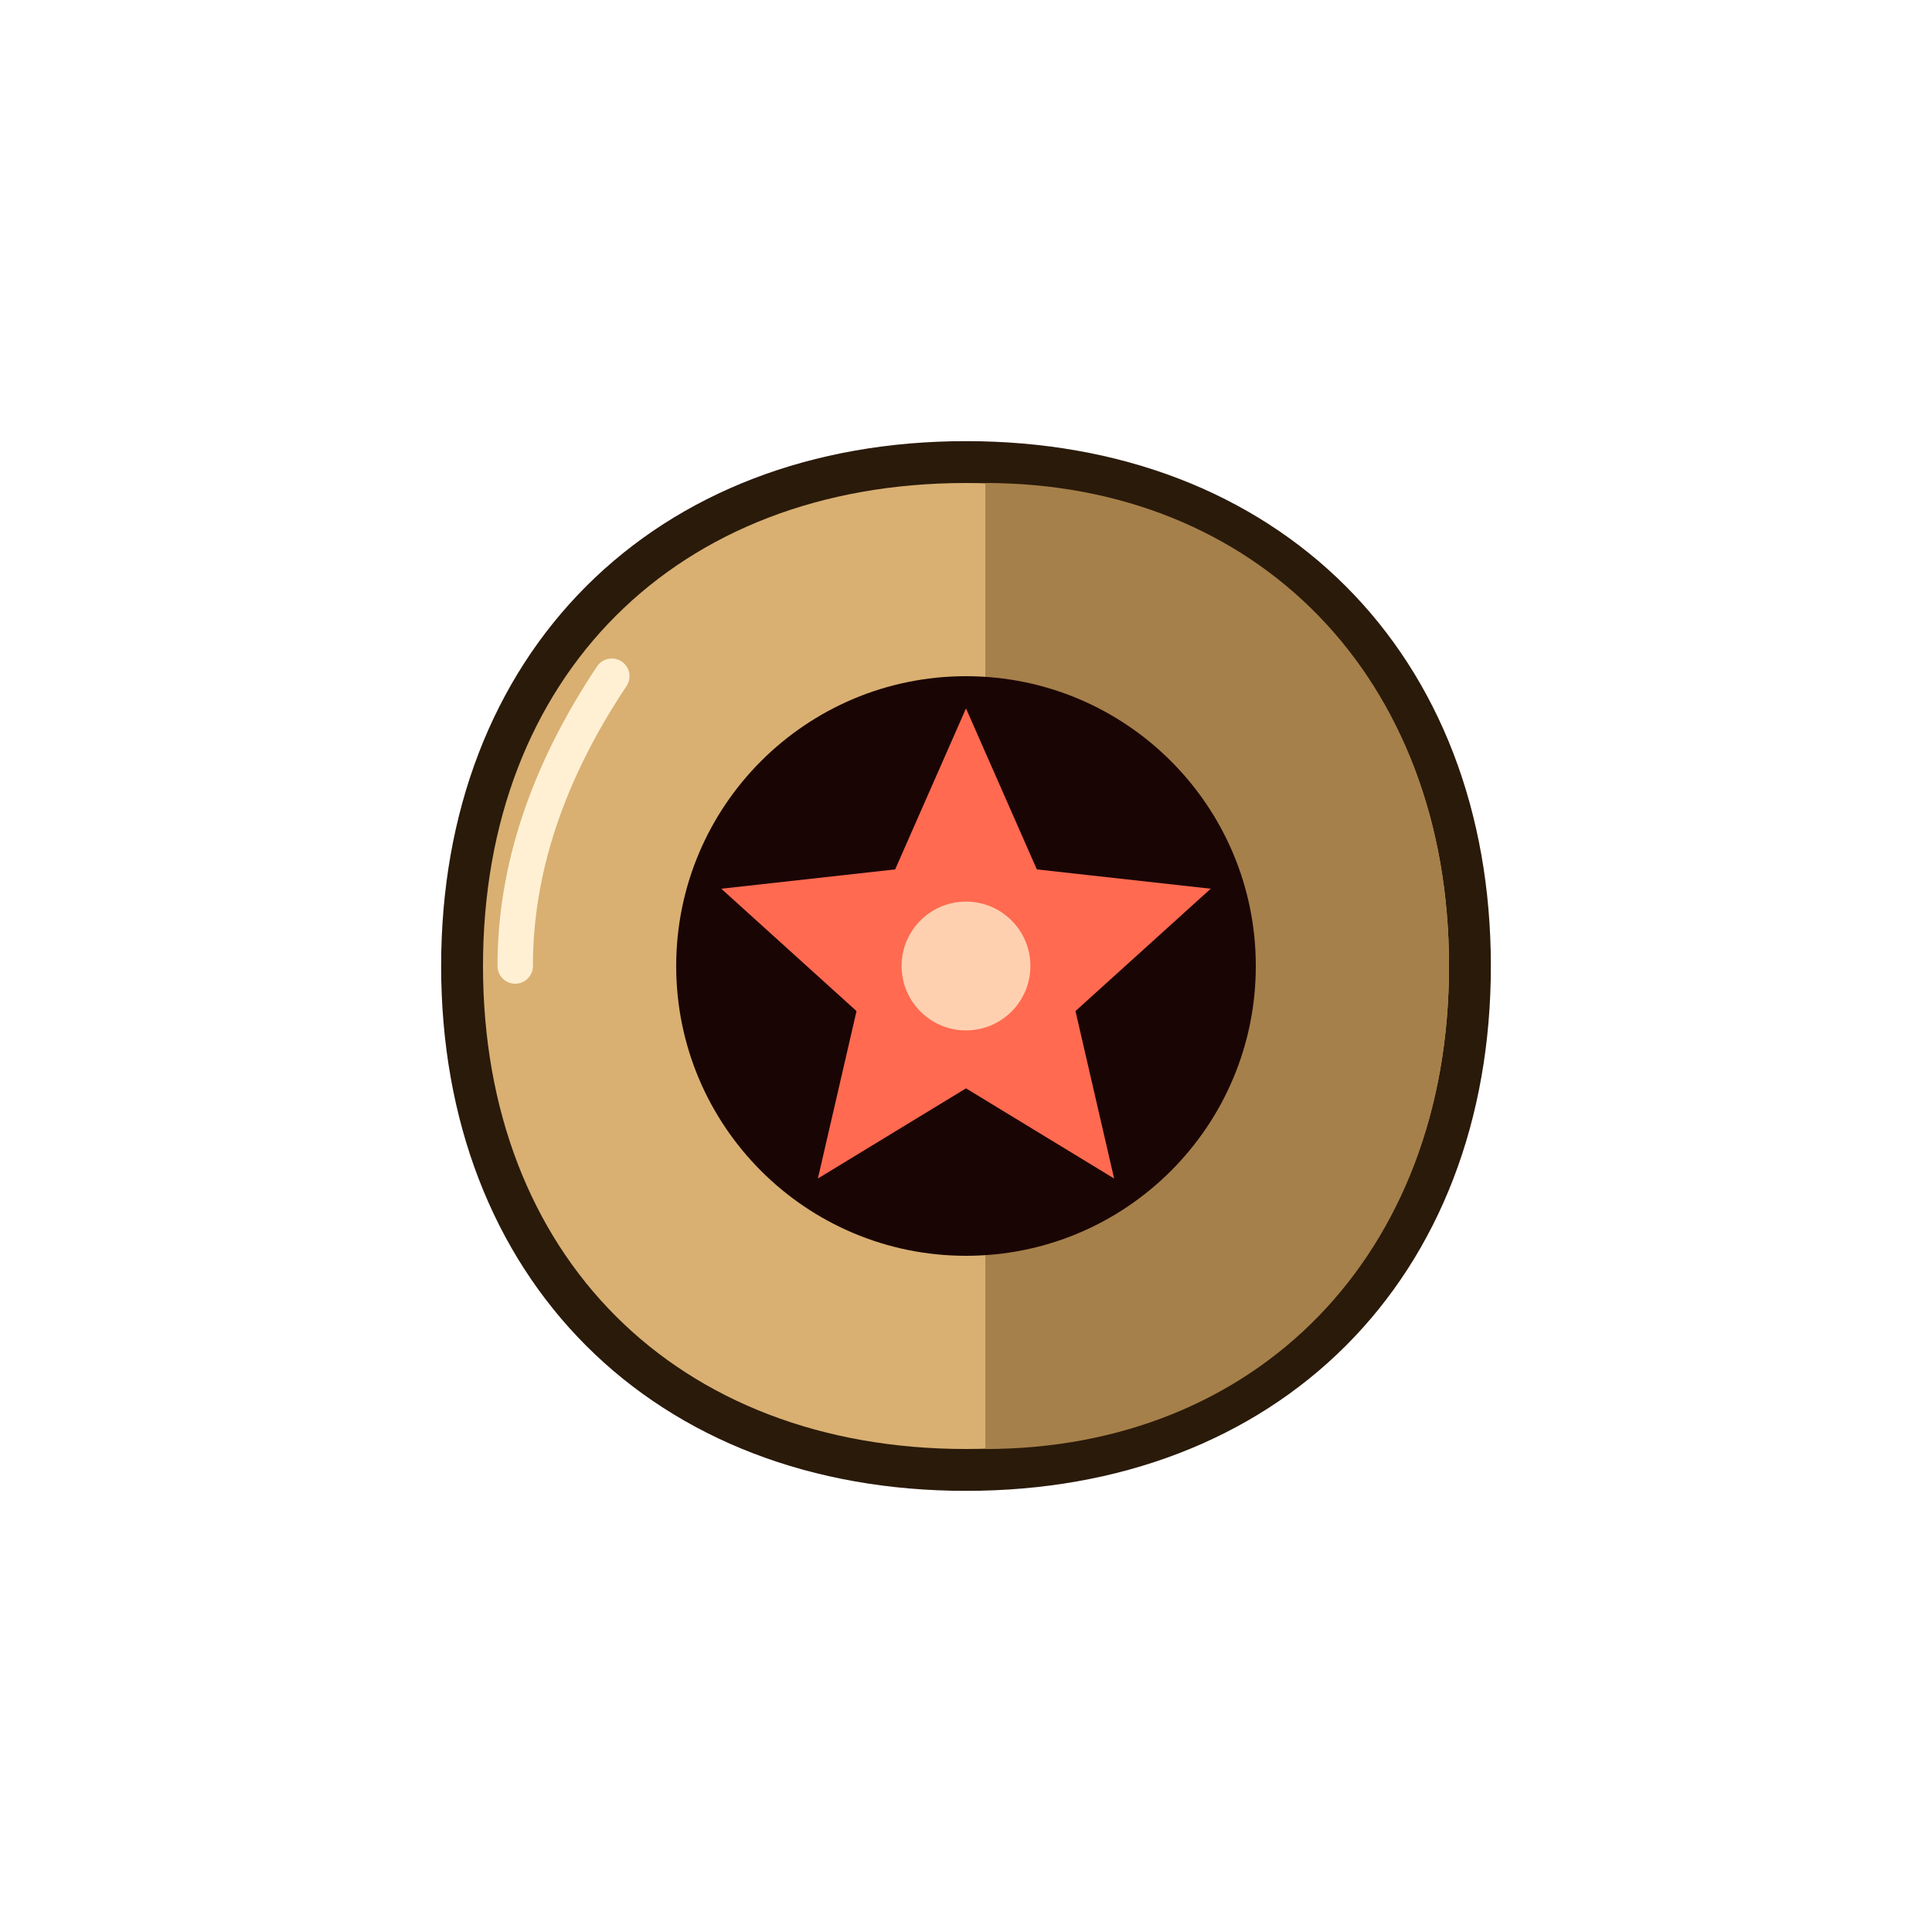
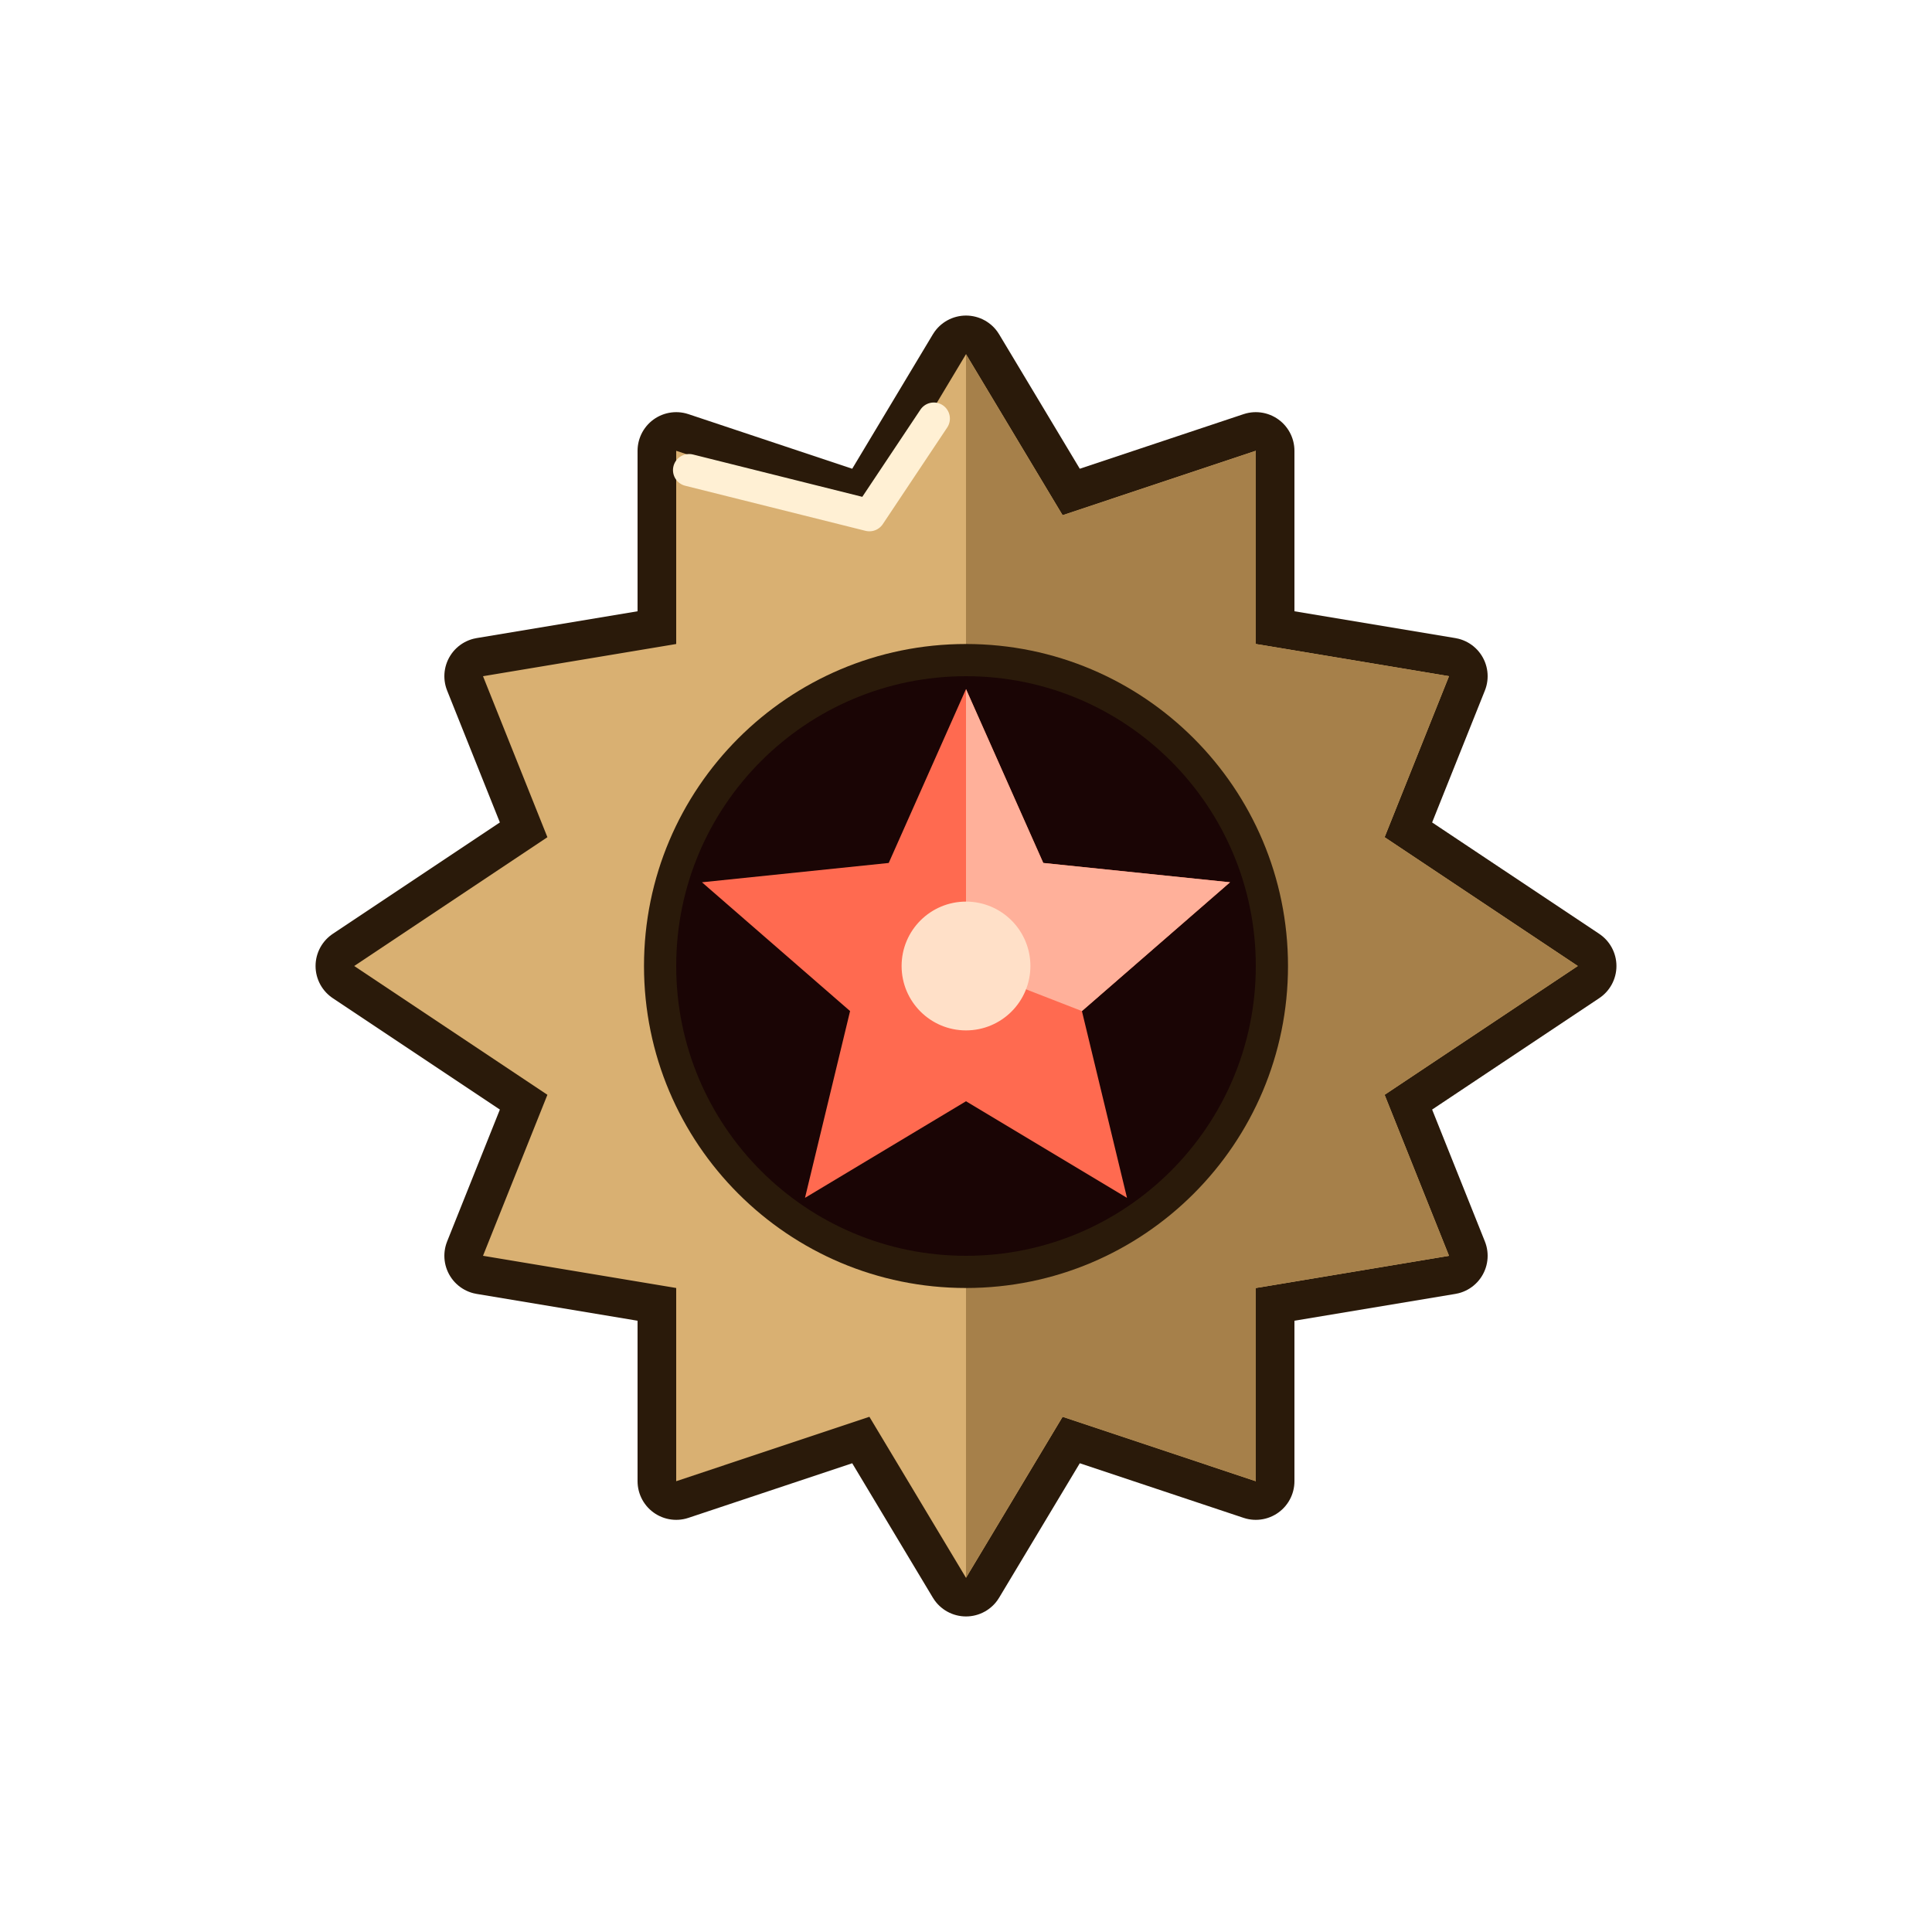
<svg xmlns="http://www.w3.org/2000/svg" viewBox="-30 -30 60 60">
  <g stroke-linejoin="round" stroke-linecap="round">
-     <path d="M0,-15 C9,-15 15,-9 15,0 C15,9 9,15 0,15 C-9,15 -15,9 -15,0 C-15,-9 -9,-15 0,-15 Z" fill="#2a1a0a" stroke="#2a1a0a" stroke-width="2.6" />
-     <path d="M0,-15 C9,-15 15,-9 15,0 C15,9 9,15 0,15 C-9,15 -15,9 -15,0 C-15,-9 -9,-15 0,-15 Z" fill="#d9b072" />
-     <path d="M0.6,-15 C9,-15 15,-9 15,0 C15,9 9,15 0.6,15 Z" fill="#a6804a" />
-     <path d="M-11,-9 C-13,-6 -14,-3 -14,0" stroke="#fff0d4" stroke-width="1.1" fill="none" />
+     <path d="M0,-19 L3,-14 L9,-16 L9,-10 L15,-9 L13,-4 L19,0 L13,4 L15,9 L9,10 L9,16 L3,14 L0,19 L-3,14 L-9,16 L-9,10 L-15,9 L-13,4 L-19,0 L-13,-4 L-15,-9 L-9,-10 L-9,-16 L-3,-14 Z" fill="#2a1a0a" stroke="#2a1a0a" stroke-width="2.4" />
+     <path d="M0,-19 L3,-14 L9,-16 L9,-10 L15,-9 L13,-4 L19,0 L13,4 L15,9 L9,10 L9,16 L3,14 L0,19 L-3,14 L-9,16 L-9,10 L-15,9 L-13,4 L-19,0 L-13,-4 L-15,-9 L-9,-10 L-9,-16 L-3,-14 Z" fill="#d9b072" />
+     <path d="M0,-19 L3,-14 L9,-16 L9,-10 L15,-9 L13,-4 L19,0 L13,4 L15,9 L9,10 L9,16 L3,14 L0,19 L0,0 Z" fill="#a6804a" />
+     <path d="M-1,-17 L-3,-14 L-8.6,-15.4" stroke="#fff0d4" stroke-width="1" fill="none" />
+     <circle cx="0" cy="0" r="10" fill="#2a1a0a" />
    <circle cx="0" cy="0" r="9" fill="#1a0505" />
    <g id="maw">
-       <path d="M0,-8 L2.2,-3 L7.6,-2.4 L3.4,1.4 L4.6,6.6 L0,3.8 L-4.6,6.6 L-3.4,1.4 L-7.6,-2.4 L-2.2,-3 Z" fill="#ff6a50" />
+       <path d="M0,-8.6 L2.4,-3.2 L8.2,-2.6 L3.6,1.4 L5,7.2 L0,4.2 L-5,7.2 L-3.6,1.4 L-8.2,-2.6 L-2.4,-3.2 Z" fill="#ff6a50" />
+       <path d="M0,-8.6 L2.4,-3.2 L8.2,-2.6 L3.6,1.4 L0,0 Z" fill="#ffb09a" />
    </g>
-     <circle cx="0" cy="0" r="2" fill="#ffd0b0" />
+     <circle cx="0" cy="0" r="2" fill="#ffe0c8" />
  </g>
</svg>
